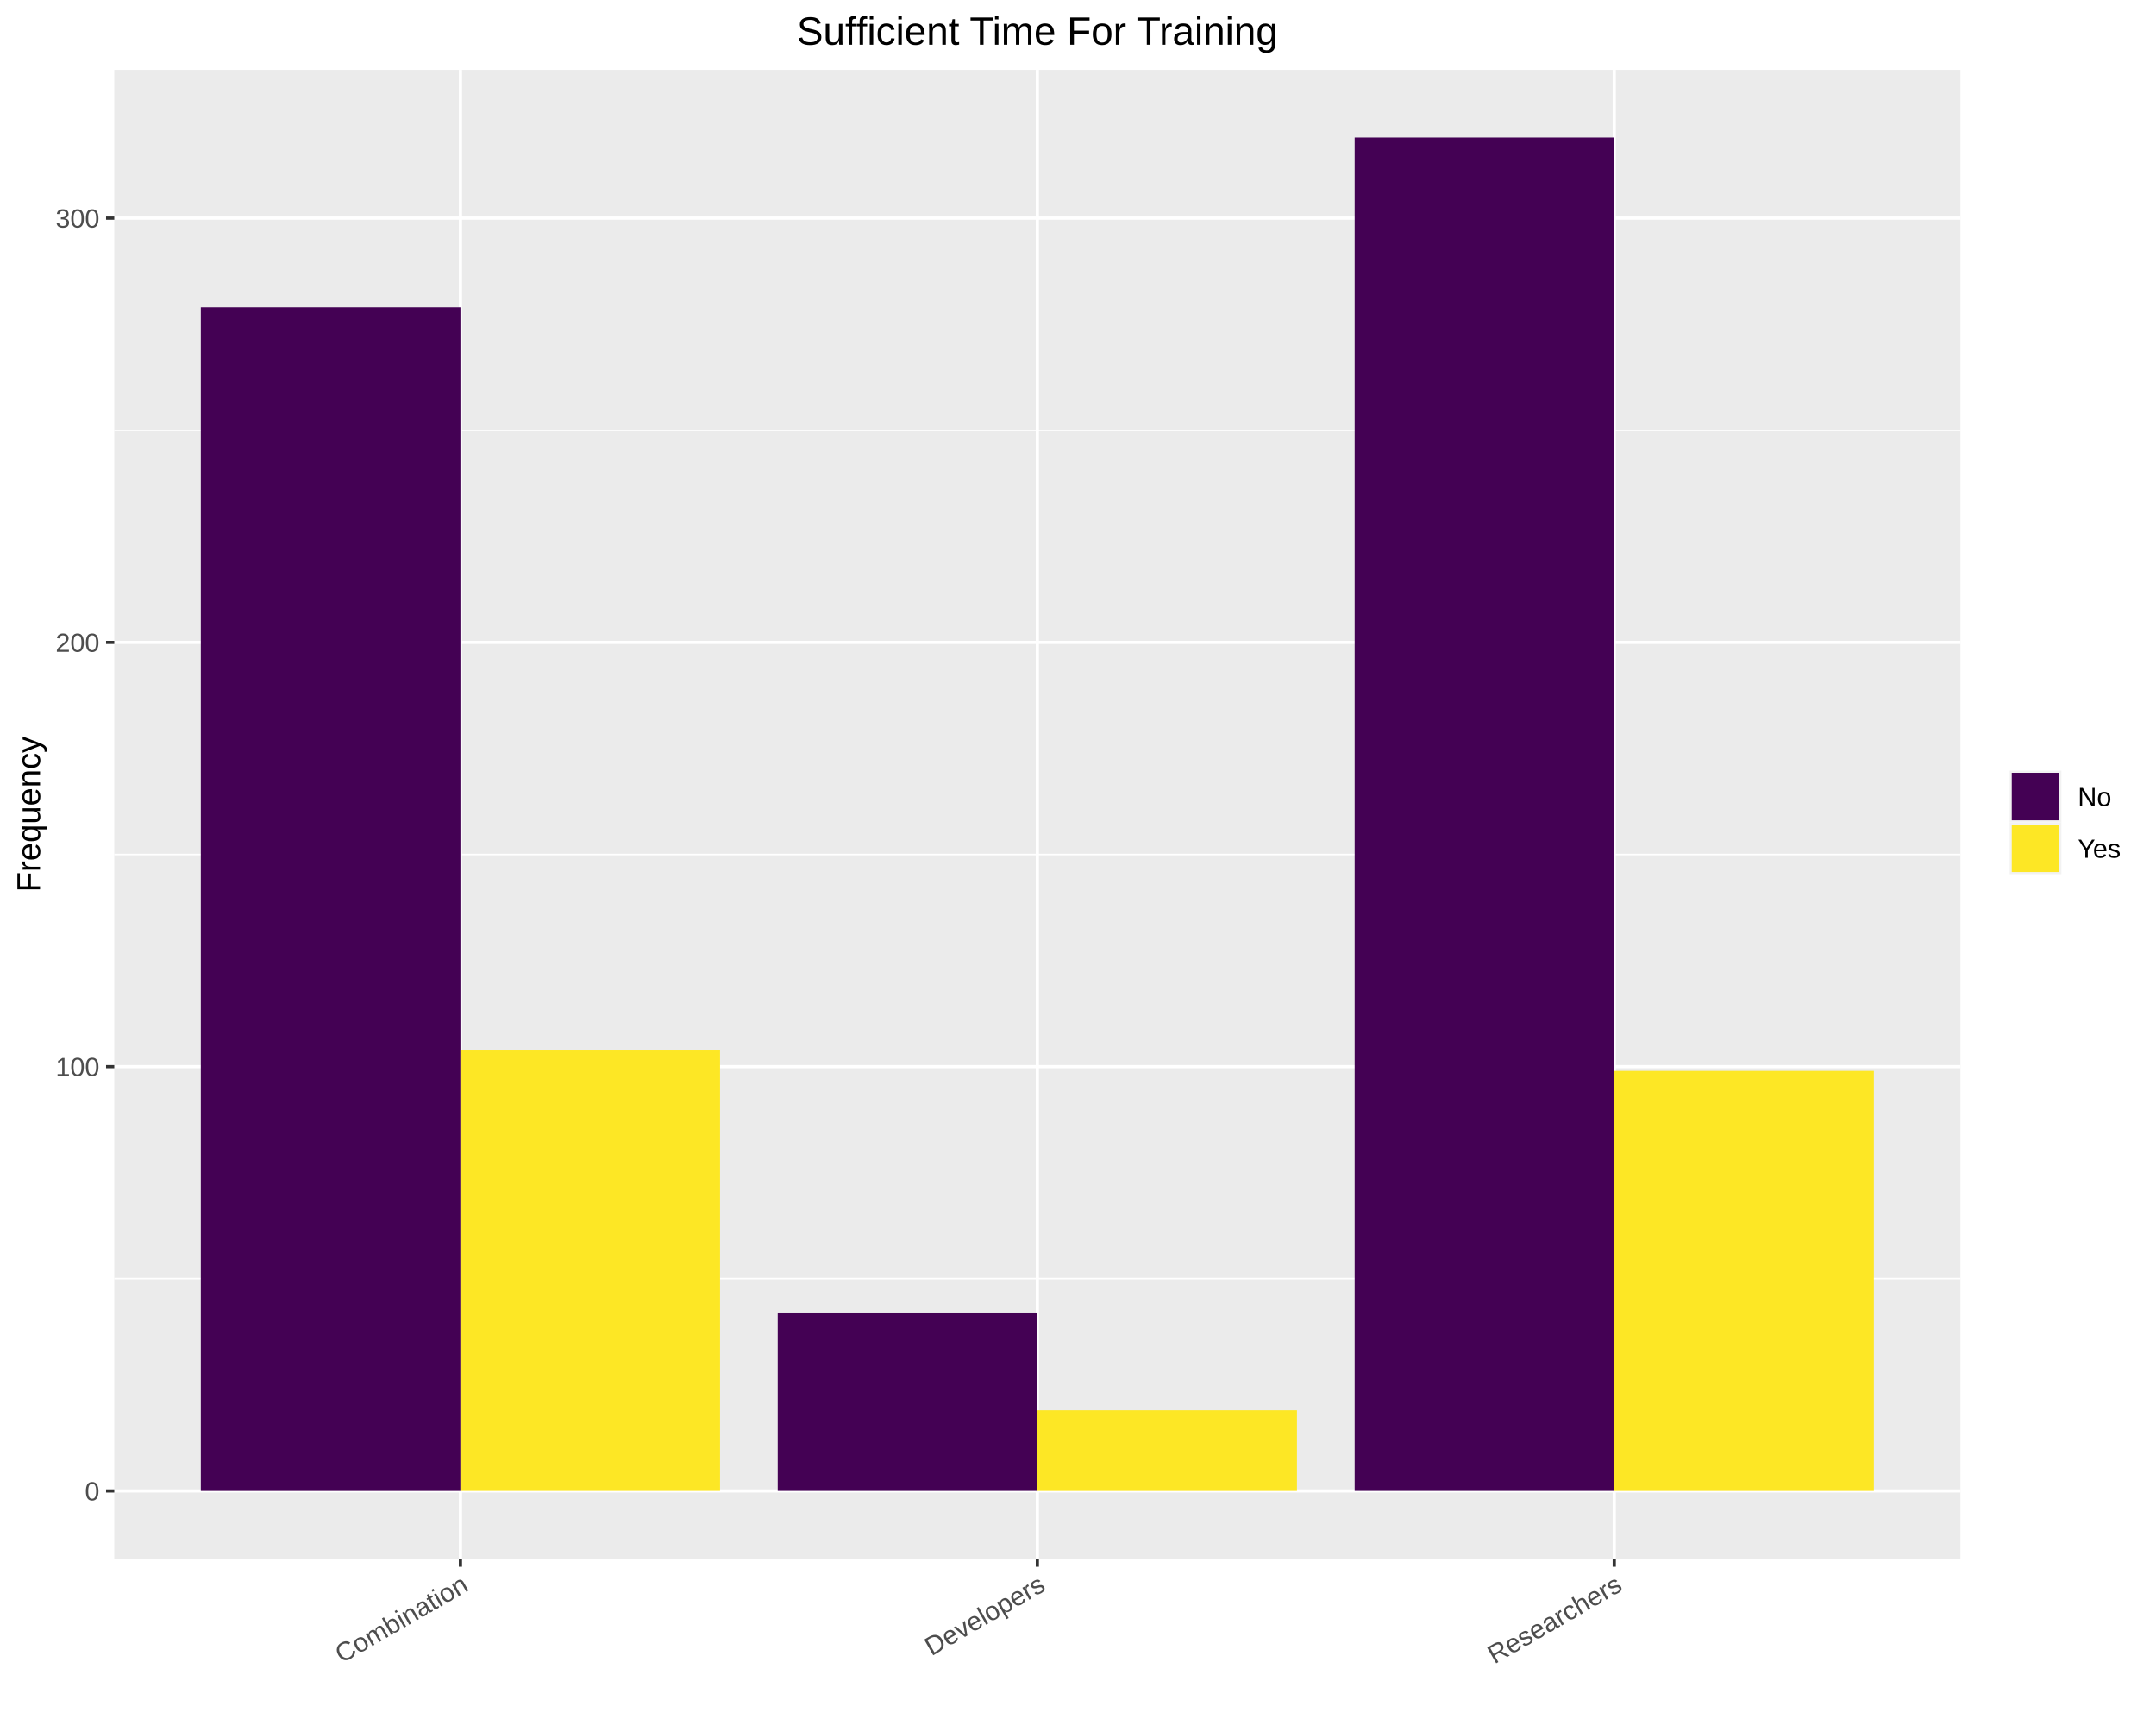
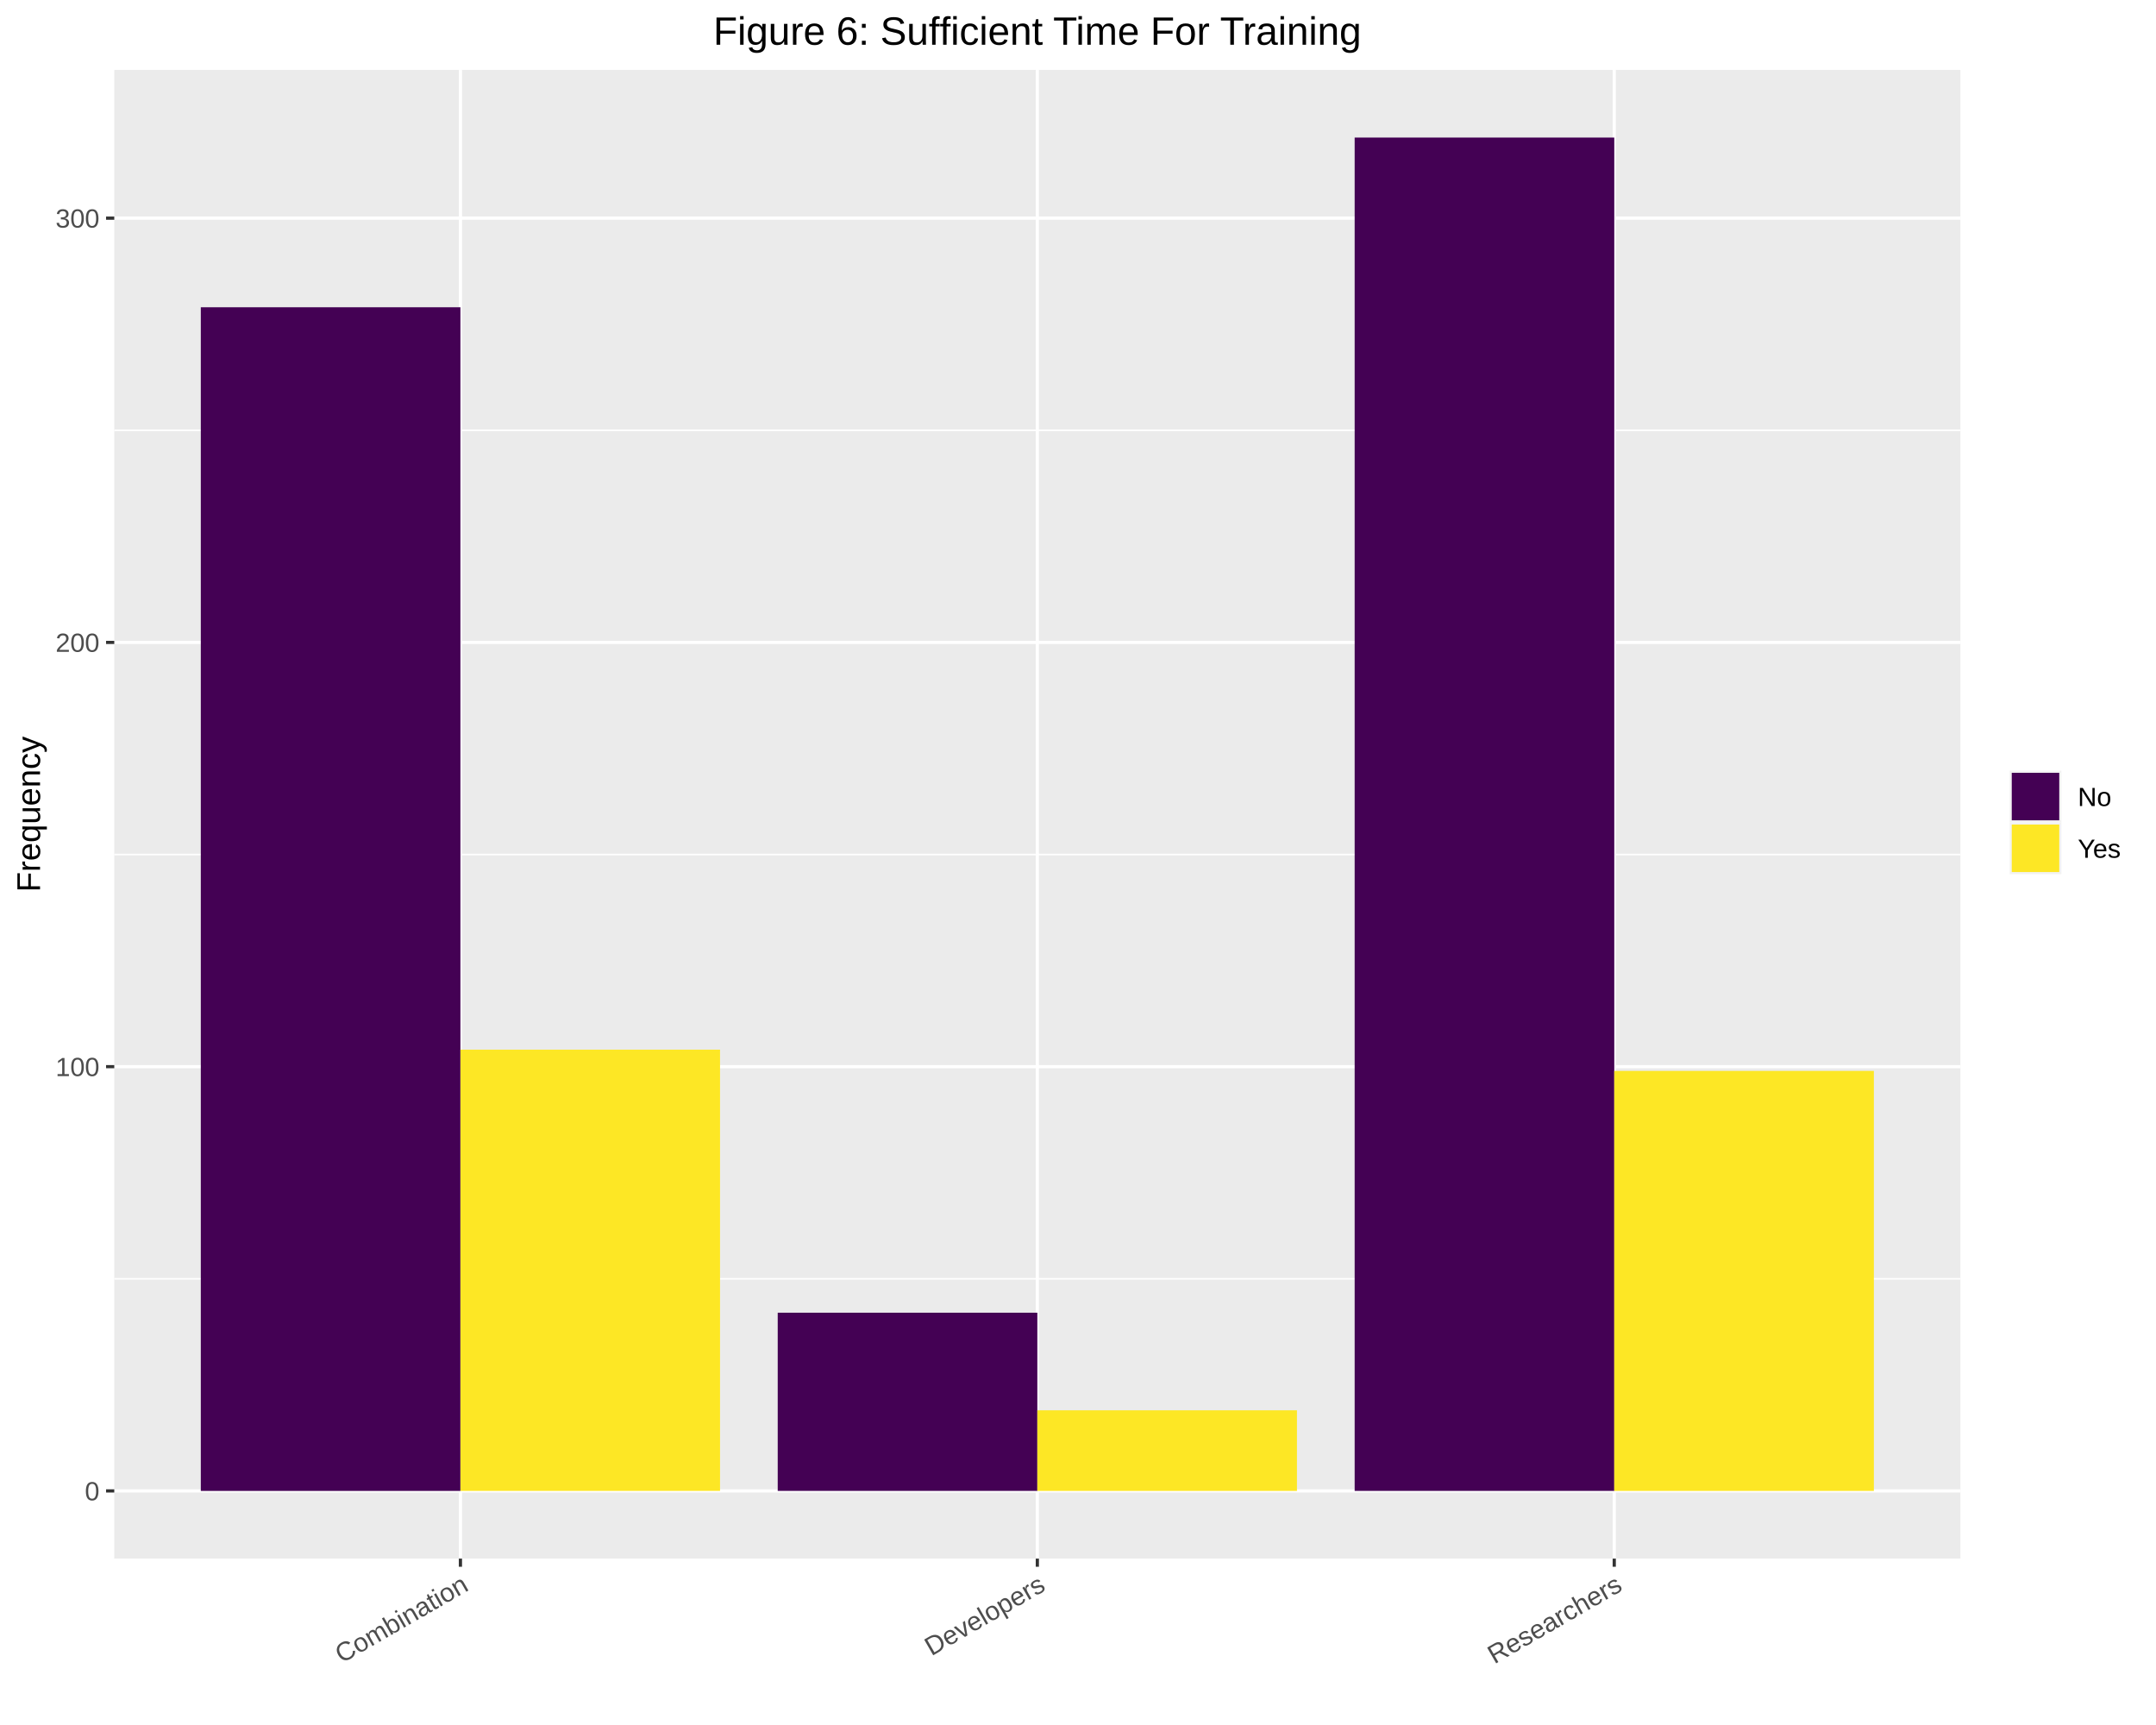
<svg xmlns="http://www.w3.org/2000/svg" class="svglite" width="720.00pt" height="576.00pt" viewBox="0 0 720.00 576.00">
  <defs>
    <style type="text/css">
    .svglite line, .svglite polyline, .svglite polygon, .svglite path, .svglite rect, .svglite circle {
      fill: none;
      stroke: #000000;
      stroke-linecap: round;
      stroke-linejoin: round;
      stroke-miterlimit: 10.00;
    }
    .svglite text {
      white-space: pre;
    }
  </style>
  </defs>
  <rect width="100%" height="100%" style="stroke: none; fill: #FFFFFF;" />
  <defs>
    <clipPath id="cpMC4wMHw3MjAuMDB8MC4wMHw1NzYuMDA=">
      <rect x="0.00" y="0.00" width="720.00" height="576.00" />
    </clipPath>
  </defs>
  <g clip-path="url(#cpMC4wMHw3MjAuMDB8MC4wMHw1NzYuMDA=)">
    <rect x="0.00" y="0.00" width="720.00" height="576.00" style="stroke-width: 1.07; stroke: #FFFFFF; fill: #FFFFFF;" />
  </g>
  <defs>
    <clipPath id="cpMzguMTZ8NjU0LjY4fDIzLjM0fDUyMC40Mw==">
      <rect x="38.16" y="23.34" width="616.52" height="497.09" />
    </clipPath>
  </defs>
  <g clip-path="url(#cpMzguMTZ8NjU0LjY4fDIzLjM0fDUyMC40Mw==)">
    <rect x="38.16" y="23.34" width="616.52" height="497.09" style="stroke-width: 1.07; stroke: none; fill: #EBEBEB;" />
    <polyline points="38.16,427.00 654.68,427.00 " style="stroke-width: 0.53; stroke: #FFFFFF; stroke-linecap: butt;" />
    <polyline points="38.16,285.34 654.68,285.34 " style="stroke-width: 0.53; stroke: #FFFFFF; stroke-linecap: butt;" />
    <polyline points="38.16,143.68 654.68,143.68 " style="stroke-width: 0.53; stroke: #FFFFFF; stroke-linecap: butt;" />
    <polyline points="38.16,497.83 654.68,497.83 " style="stroke-width: 1.07; stroke: #FFFFFF; stroke-linecap: butt;" />
    <polyline points="38.16,356.17 654.68,356.17 " style="stroke-width: 1.07; stroke: #FFFFFF; stroke-linecap: butt;" />
    <polyline points="38.16,214.51 654.68,214.51 " style="stroke-width: 1.07; stroke: #FFFFFF; stroke-linecap: butt;" />
    <polyline points="38.16,72.85 654.68,72.85 " style="stroke-width: 1.07; stroke: #FFFFFF; stroke-linecap: butt;" />
    <polyline points="153.76,520.43 153.76,23.34 " style="stroke-width: 1.07; stroke: #FFFFFF; stroke-linecap: butt;" />
    <polyline points="346.42,520.43 346.42,23.34 " style="stroke-width: 1.07; stroke: #FFFFFF; stroke-linecap: butt;" />
    <polyline points="539.08,520.43 539.08,23.34 " style="stroke-width: 1.07; stroke: #FFFFFF; stroke-linecap: butt;" />
    <rect x="67.06" y="102.60" width="86.70" height="395.24" style="stroke-width: 1.07; stroke: none; stroke-linecap: square; stroke-linejoin: miter; fill: #440154;" />
    <rect x="153.76" y="350.50" width="86.70" height="147.33" style="stroke-width: 1.07; stroke: none; stroke-linecap: square; stroke-linejoin: miter; fill: #FDE725;" />
    <rect x="259.72" y="438.33" width="86.70" height="59.50" style="stroke-width: 1.07; stroke: none; stroke-linecap: square; stroke-linejoin: miter; fill: #440154;" />
    <rect x="346.42" y="470.92" width="86.70" height="26.92" style="stroke-width: 1.07; stroke: none; stroke-linecap: square; stroke-linejoin: miter; fill: #FDE725;" />
    <rect x="452.39" y="45.93" width="86.70" height="451.90" style="stroke-width: 1.07; stroke: none; stroke-linecap: square; stroke-linejoin: miter; fill: #440154;" />
    <rect x="539.08" y="357.59" width="86.70" height="140.25" style="stroke-width: 1.07; stroke: none; stroke-linecap: square; stroke-linejoin: miter; fill: #FDE725;" />
  </g>
  <g clip-path="url(#cpMC4wMHw3MjAuMDB8MC4wMHw1NzYuMDA=)">
    <text x="33.23" y="500.99" text-anchor="end" style="font-size: 8.80px;fill: #4D4D4D; font-family: &quot;Arial&quot;;" textLength="4.90px" lengthAdjust="spacingAndGlyphs">0</text>
    <text x="33.23" y="359.32" text-anchor="end" style="font-size: 8.80px;fill: #4D4D4D; font-family: &quot;Arial&quot;;" textLength="14.69px" lengthAdjust="spacingAndGlyphs">100</text>
    <text x="33.23" y="217.66" text-anchor="end" style="font-size: 8.80px;fill: #4D4D4D; font-family: &quot;Arial&quot;;" textLength="14.69px" lengthAdjust="spacingAndGlyphs">200</text>
    <text x="33.23" y="76.00" text-anchor="end" style="font-size: 8.80px;fill: #4D4D4D; font-family: &quot;Arial&quot;;" textLength="14.69px" lengthAdjust="spacingAndGlyphs">300</text>
    <polyline points="35.42,497.83 38.16,497.83 " style="stroke-width: 1.07; stroke: #333333; stroke-linecap: butt;" />
    <polyline points="35.42,356.17 38.16,356.17 " style="stroke-width: 1.07; stroke: #333333; stroke-linecap: butt;" />
    <polyline points="35.42,214.51 38.16,214.51 " style="stroke-width: 1.07; stroke: #333333; stroke-linecap: butt;" />
    <polyline points="35.42,72.85 38.16,72.85 " style="stroke-width: 1.07; stroke: #333333; stroke-linecap: butt;" />
    <polyline points="153.76,523.17 153.76,520.43 " style="stroke-width: 1.07; stroke: #333333; stroke-linecap: butt;" />
    <polyline points="346.42,523.17 346.42,520.43 " style="stroke-width: 1.07; stroke: #333333; stroke-linecap: butt;" />
    <polyline points="539.08,523.17 539.08,520.43 " style="stroke-width: 1.07; stroke: #333333; stroke-linecap: butt;" />
    <text transform="translate(156.91,530.82) rotate(-30)" text-anchor="end" style="font-size: 8.80px;fill: #4D4D4D; font-family: &quot;Arial&quot;;" textLength="49.40px" lengthAdjust="spacingAndGlyphs">Combination</text>
    <text transform="translate(349.58,530.82) rotate(-30)" text-anchor="end" style="font-size: 8.80px;fill: #4D4D4D; font-family: &quot;Arial&quot;;" textLength="44.51px" lengthAdjust="spacingAndGlyphs">Developers</text>
    <text transform="translate(542.24,530.82) rotate(-30)" text-anchor="end" style="font-size: 8.80px;fill: #4D4D4D; font-family: &quot;Arial&quot;;" textLength="49.89px" lengthAdjust="spacingAndGlyphs">Researchers</text>
    <text transform="translate(13.37,271.88) rotate(-90)" text-anchor="middle" style="font-size: 11.00px; font-family: &quot;Arial&quot;;" textLength="51.98px" lengthAdjust="spacingAndGlyphs">Frequency</text>
    <rect x="665.64" y="246.38" width="48.88" height="51.00" style="stroke-width: 1.07; stroke: none; fill: #FFFFFF;" />
    <rect x="671.12" y="257.34" width="17.28" height="17.28" style="stroke-width: 1.07; stroke: none; fill: #F2F2F2;" />
    <rect x="671.83" y="258.05" width="15.86" height="15.86" style="stroke-width: 1.07; stroke: none; stroke-linecap: square; stroke-linejoin: miter; fill: #440154;" />
    <rect x="671.12" y="274.62" width="17.28" height="17.28" style="stroke-width: 1.07; stroke: none; fill: #F2F2F2;" />
    <rect x="671.83" y="275.33" width="15.86" height="15.86" style="stroke-width: 1.07; stroke: none; stroke-linecap: square; stroke-linejoin: miter; fill: #FDE725;" />
    <text x="693.88" y="269.14" style="font-size: 8.80px; font-family: &quot;Arial&quot;;" textLength="11.25px" lengthAdjust="spacingAndGlyphs">No</text>
    <text x="693.88" y="286.42" style="font-size: 8.80px; font-family: &quot;Arial&quot;;" textLength="15.16px" lengthAdjust="spacingAndGlyphs">Yes</text>
-     <text x="346.42" y="14.94" text-anchor="middle" style="font-size: 13.20px; font-family: &quot;Arial&quot;;" textLength="162.01px" lengthAdjust="spacingAndGlyphs">Sufﬁcient Time For Training</text>
+     <text x="346.42" y="14.94" text-anchor="middle" style="font-size: 13.20px; font-family: &quot;Arial&quot;;" textLength="217.73px" lengthAdjust="spacingAndGlyphs">Figure 6: Sufﬁcient Time For Training</text>
  </g>
</svg>
